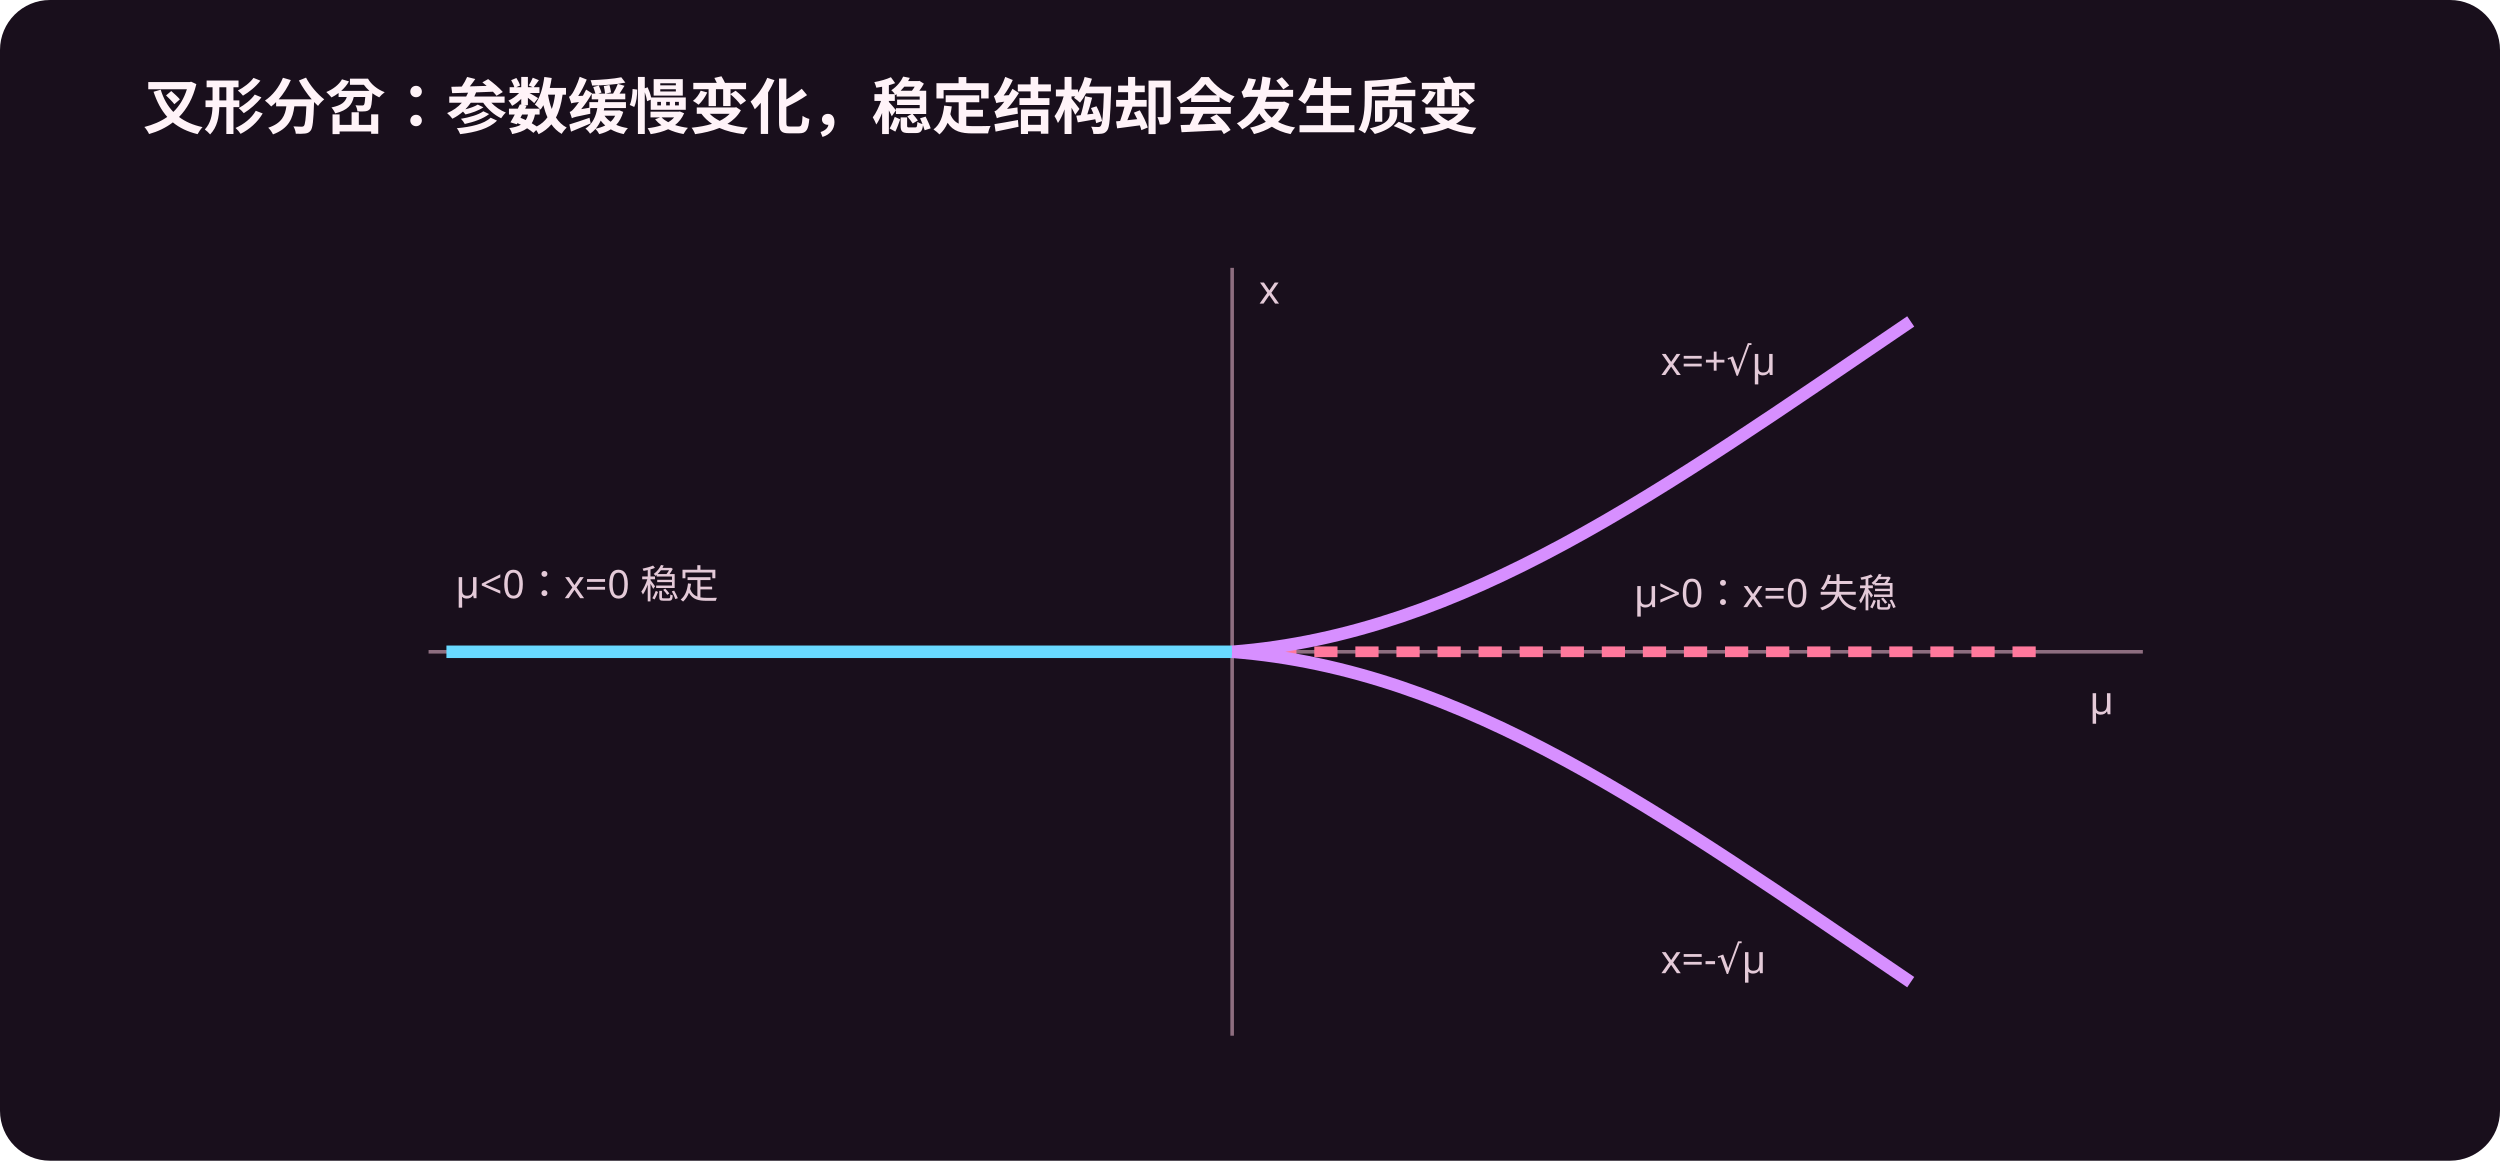
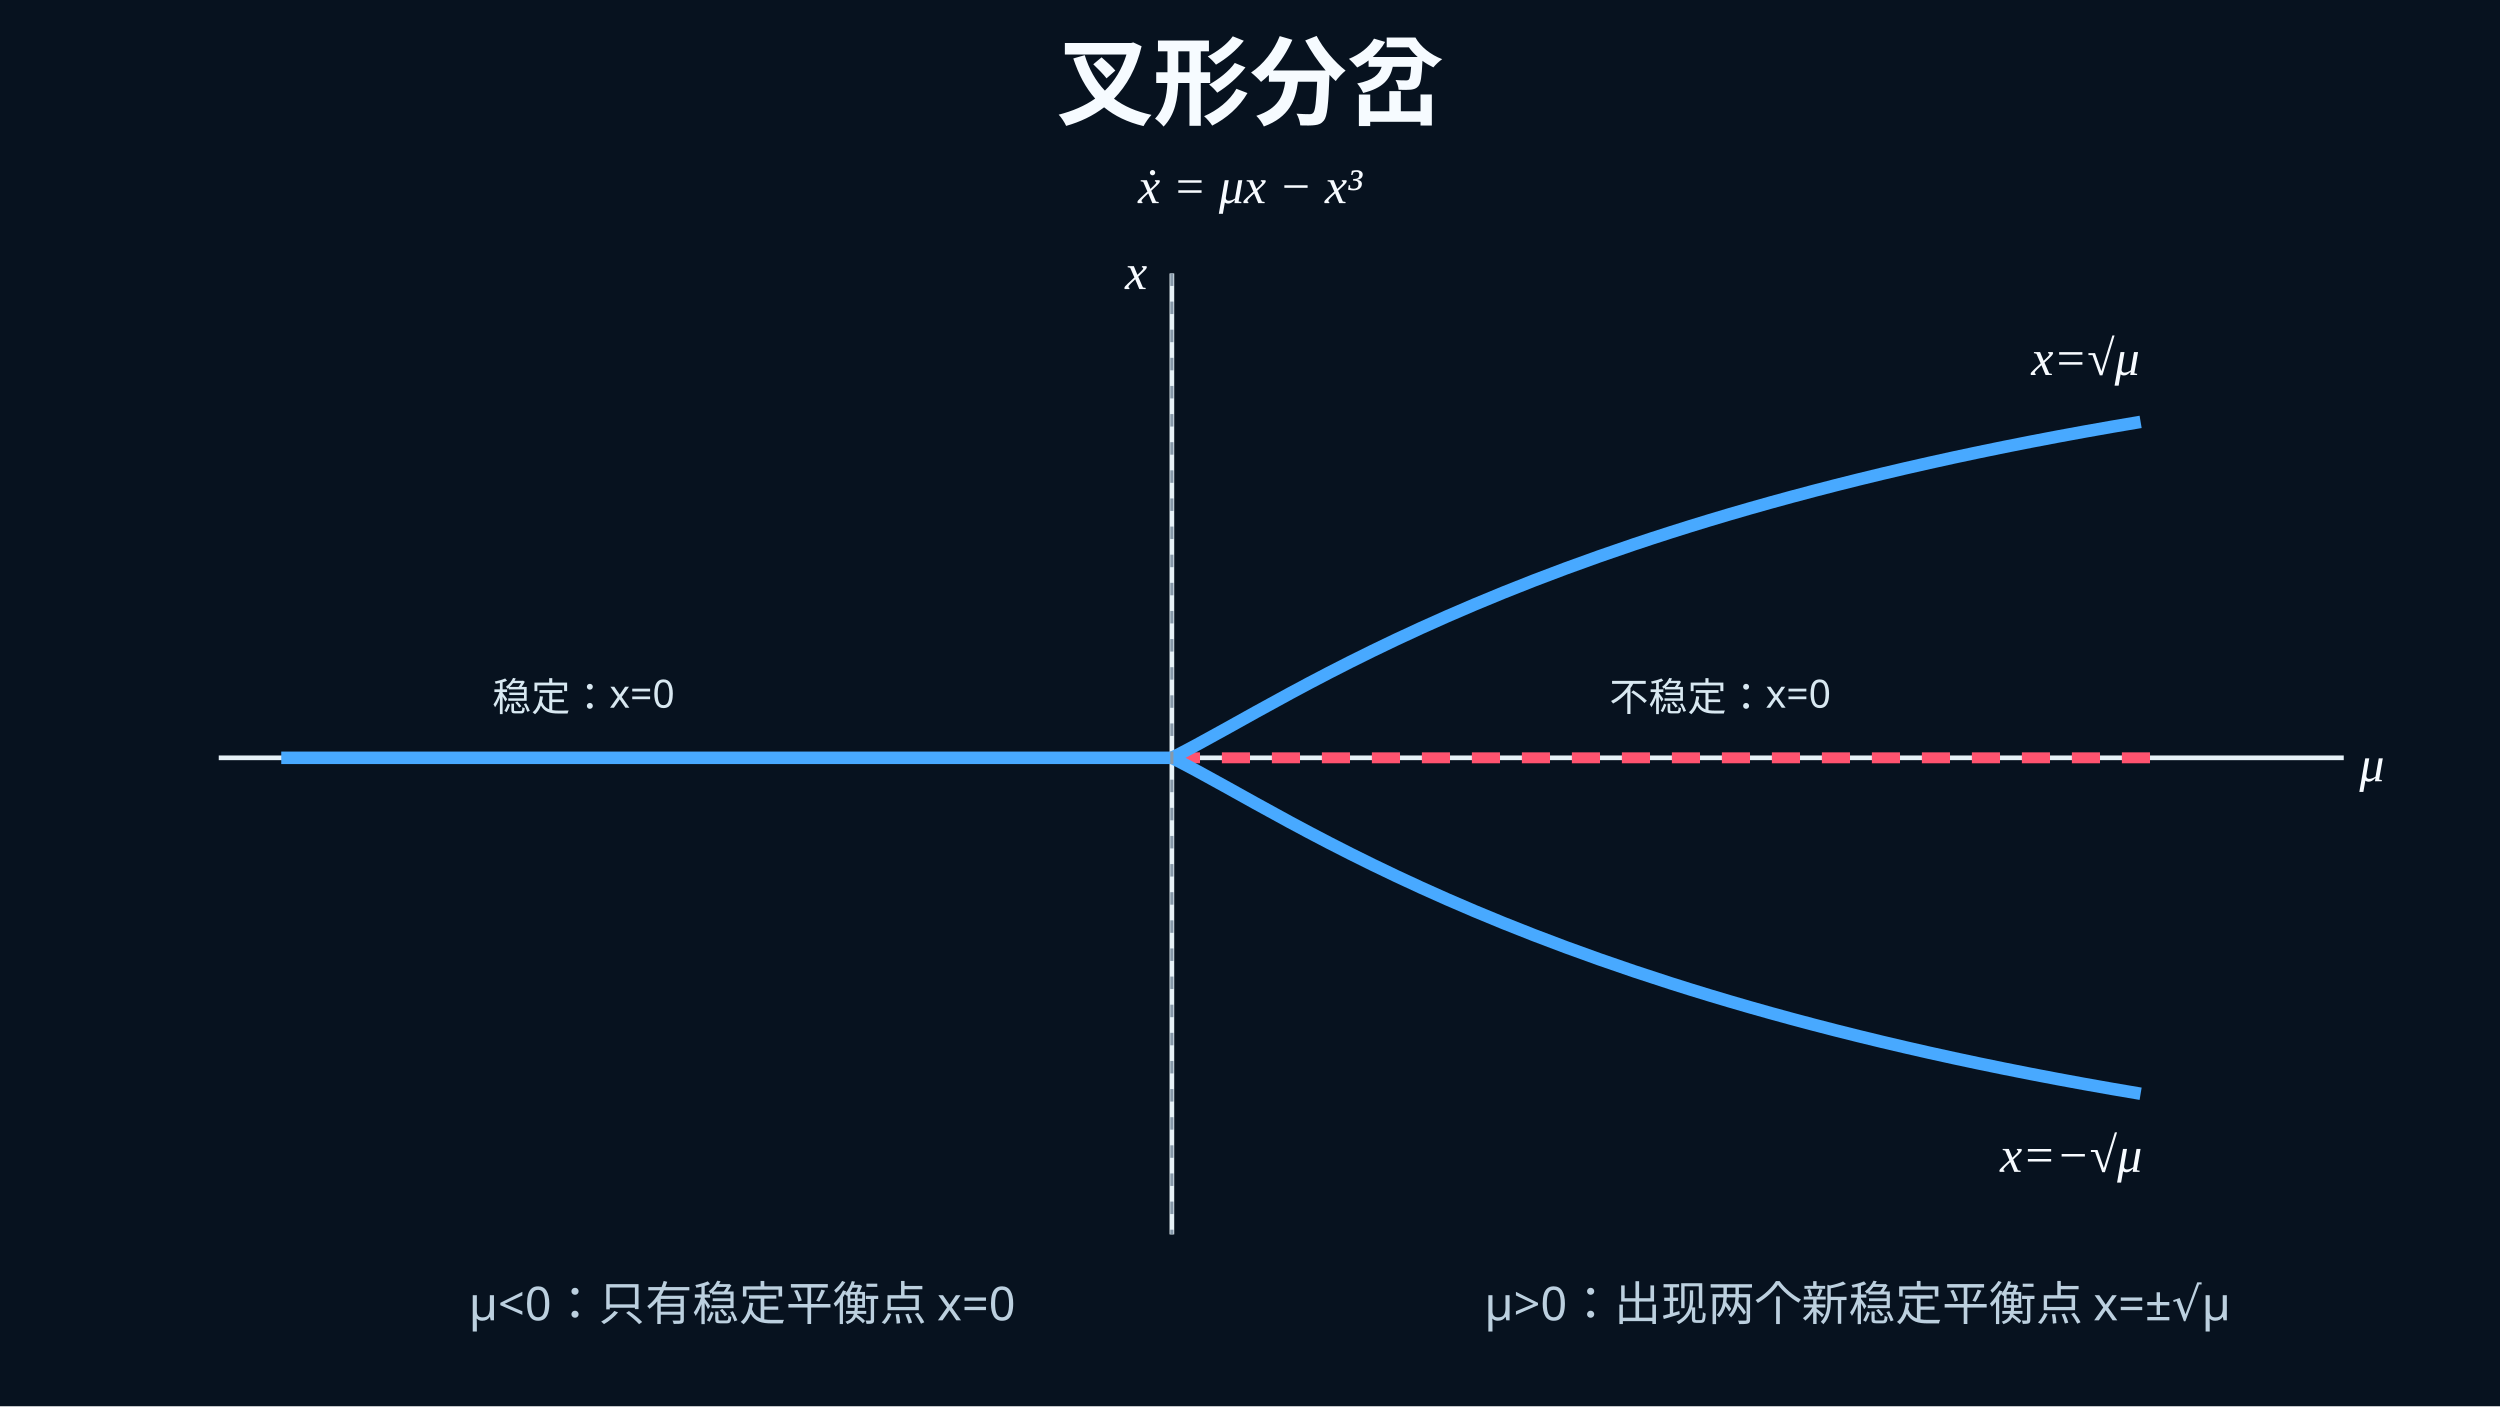
- <svg xmlns="http://www.w3.org/2000/svg" width="1400" height="650" viewBox="0 0 1400 650">
+ <svg xmlns="http://www.w3.org/2000/svg" width="1600" height="900" viewBox="0 0 1600 900">
  <defs>
-     <style>.t{font:700 34px "Noto Sans SC","Microsoft YaHei",sans-serif;fill:#fff3f8}.l{font:500 22px "Noto Sans SC","Microsoft YaHei",sans-serif;fill:#e4cad8}</style>
+     <linearGradient id="bg" x1="0" y1="0" x2="1" y2="1">
+       <stop offset="0" stop-color="#07121f" />
+       <stop offset="1" stop-color="#10263a" />
+     </linearGradient>
+     <filter id="glow">
+       <feGaussianBlur stdDeviation="8" result="b" />
+       <feMerge>
+         <feMergeNode in="b" />
+         <feMergeNode in="SourceGraphic" />
+       </feMerge>
+     </filter>
+     <marker id="arrB" viewBox="0 0 10 10" refX="9" refY="5" markerWidth="9" markerHeight="9" orient="auto">
+       <path d="M0 0L10 5L0 10Z" fill="#69cfff" />
+     </marker>
+     <marker id="arrY" viewBox="0 0 10 10" refX="9" refY="5" markerWidth="9" markerHeight="9" orient="auto">
+       <path d="M0 0L10 5L0 10Z" fill="#ffd166" />
+     </marker>
+     <marker id="arrR" viewBox="0 0 10 10" refX="9" refY="5" markerWidth="9" markerHeight="9" orient="auto">
+       <path d="M0 0L10 5L0 10Z" fill="#ff6f91" />
+     </marker>
+     <style>.title{font:700 62px 'Noto Sans SC','Microsoft YaHei',sans-serif;fill:#f6fbff}.sub{font:500 30px 'Noto Sans SC','Microsoft YaHei',sans-serif;fill:#bcd0df}.series{font:600 26px 'Noto Sans SC','Microsoft YaHei',sans-serif;fill:#6fd6ff;letter-spacing:4px}.h{font:700 36px 'Noto Sans SC','Microsoft YaHei',sans-serif;fill:#f5fbff}.t{font:500 25px 'Noto Sans SC','Microsoft YaHei',sans-serif;fill:#d8e8f1}.sm{font:500 21px 'Noto Sans SC','Microsoft YaHei',sans-serif;fill:#b9ccda}.math{font:italic 32px Georgia,'Times New Roman',serif;fill:#f7fbff}</style>
  </defs>
-   <rect width="1400" height="650" rx="28" fill="#190f1c" />
-   <text x="80" y="72" class="t">叉形分岔：参数缓慢变化，稳定结构却会发生质变</text>
-   <g transform="translate(170 115)">
-     <line x1="70" y1="250" x2="1030" y2="250" stroke="#8e6e80" stroke-width="2" />
-     <line x1="520" y1="35" x2="520" y2="465" stroke="#8e6e80" stroke-width="2" />
-     <path d="M80 250 H520" stroke="#69d9ff" stroke-width="7" />
-     <path d="M520 250 H980" stroke="#ff789c" stroke-width="6" stroke-dasharray="13 10" />
-     <path d="M520 250 C650 240 760 160 900 65 M520 250 C650 260 760 340 900 435" fill="none" stroke="#d78fff" stroke-width="7" />
-     <text x="85" y="220" class="l">μ&lt;0：x=0 稳定</text>
-     <text x="745" y="225" class="l">μ&gt;0：x=0 失稳</text>
-     <text x="760" y="95" class="l">x=+√μ</text>
-     <text x="760" y="430" class="l">x=-√μ</text>
-     <text x="1000" y="285" class="l">μ</text>
-     <text x="535" y="55" class="l">x</text>
-   </g>
+   <rect width="1600" height="900" fill="#07121f" />
+   <text x="800" y="75" text-anchor="middle" class="title">叉形分岔</text>
+   <text x="800" y="130" text-anchor="middle" class="math">ẋ = μx − x³</text>
+   <line x1="140" y1="485" x2="1500" y2="485" stroke="#e6f1f7" stroke-width="3" />
+   <line x1="750" y1="175" x2="750" y2="790" stroke="#e6f1f7" stroke-width="3" />
+   <text x="1510" y="500" class="math">μ</text>
+   <text x="720" y="185" class="math">x</text>
+   <line x1="180" y1="485" x2="750" y2="485" stroke="#48a9ff" stroke-width="8" />
+   <line x1="750" y1="485" x2="1390" y2="485" stroke="#ff536f" stroke-width="7" stroke-dasharray="18 14" />
+   <path d="M750 485 C830 445 980 335 1370 270" fill="none" stroke="#48a9ff" stroke-width="8" />
+   <path d="M750 485 C830 525 980 635 1370 700" fill="none" stroke="#48a9ff" stroke-width="8" />
+   <line x1="750" y1="175" x2="750" y2="790" stroke="#8799aa" stroke-width="2" stroke-dasharray="8 10" />
+   <text x="1300" y="240" class="math">x=√μ</text>
+   <text x="1280" y="750" class="math">x=−√μ</text>
+   <text x="315" y="455" class="t">稳定：x=0</text>
+   <text x="1030" y="455" class="t" fill="#ff718d">不稳定：x=0</text>
+   <text x="300" y="845" class="sub">μ&lt;0：只有稳定平衡点 x=0</text>
+   <text x="950" y="845" class="sub">μ&gt;0：出现两个新稳定平衡点 x=±√μ</text>
</svg>
